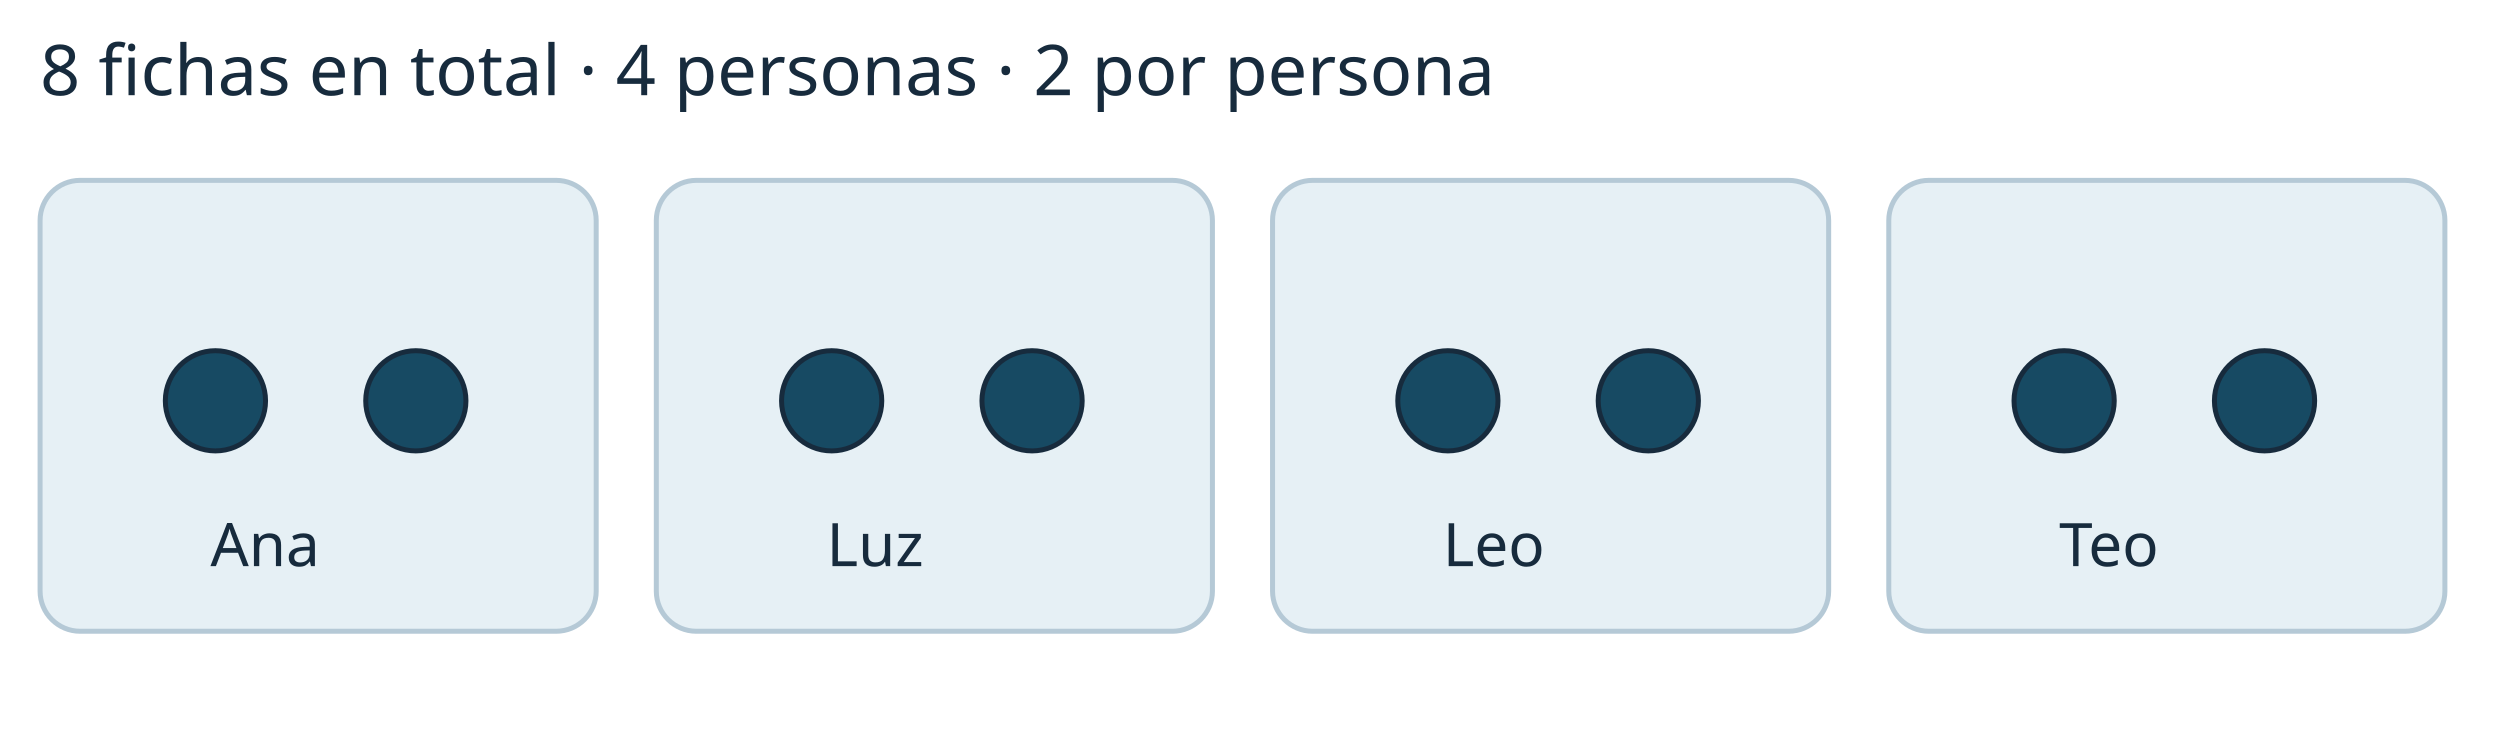
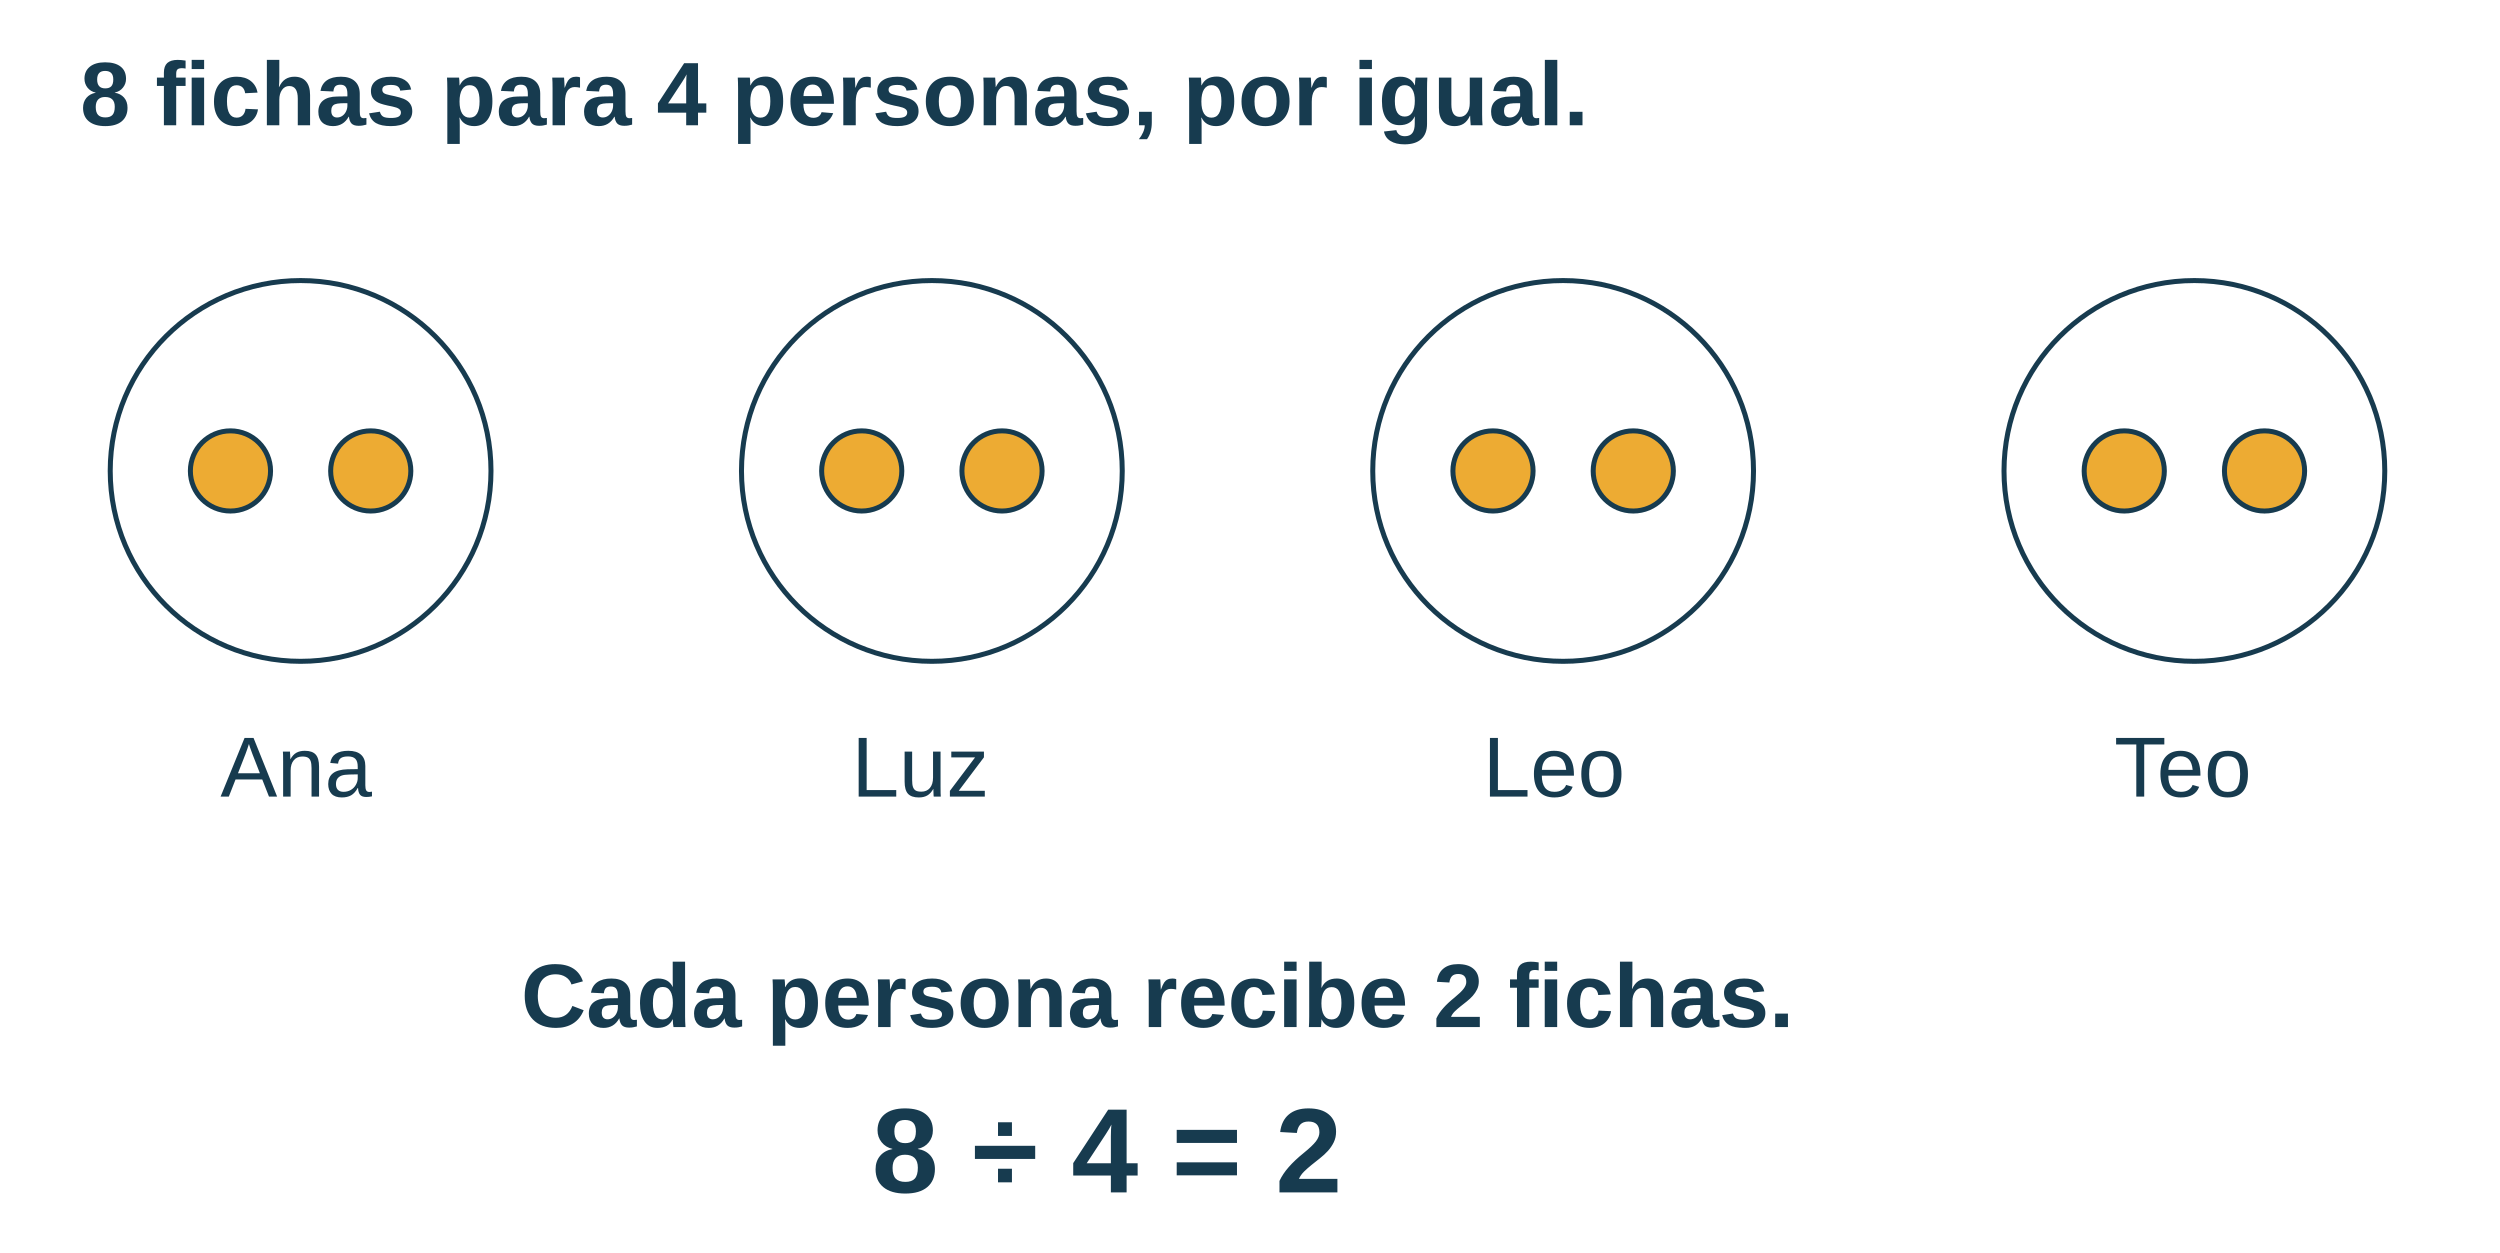
- <svg xmlns="http://www.w3.org/2000/svg" width="499" height="150" preserveAspectRatio="xMinYMin meet" viewBox="0 0 499 150" version="1.0" fill-rule="evenodd">
+ <svg xmlns="http://www.w3.org/2000/svg" width="499" height="250" preserveAspectRatio="xMinYMin meet" viewBox="0 0 499 250" version="1.0" fill-rule="evenodd">
  <clipPath id="clip">
-     <rect x="0" y="0" width="499" height="150" />
+     <rect x="0" y="0" width="499" height="250" />
  </clipPath>
-   <g id="group" transform="scale(1,-1) translate(0,-150)" style="clip-path: url(#clip)">
+   <g id="group" transform="scale(1,-1) translate(0,-250)" style="clip-path: url(#clip)">
    <g transform="">
-       <text x="8" y="131" style="font-family: Ficha; font-size: 14px;fill: rgb(9%,17%,24%); stroke:none;" transform="translate(0,262) scale(1,-1)">8 fichas en total · 4 personas · 2 por persona</text>
-       <rect x="8" y="24" width="111" height="90" rx="8" ry="8" style="stroke: rgb(71%,79%,84%); stroke-linecap: butt; stroke-width: 1; fill: rgb(90%,94%,96%); fill-rule: evenodd;" />
-       <circle cx="43" cy="70" r="10" style="stroke: rgb(9%,17%,24%); stroke-linecap: butt; stroke-width: 1; fill: rgb(9%,29%,39%); fill-rule: evenodd;" />
-       <circle cx="83" cy="70" r="10" style="stroke: rgb(9%,17%,24%); stroke-linecap: butt; stroke-width: 1; fill: rgb(9%,29%,39%); fill-rule: evenodd;" />
-       <text x="42" y="37" style="font-family: Ficha; font-size: 12px;fill: rgb(9%,17%,24%); stroke:none;" transform="translate(0,74) scale(1,-1)">Ana</text>
-       <rect x="131" y="24" width="111" height="90" rx="8" ry="8" style="stroke: rgb(71%,79%,84%); stroke-linecap: butt; stroke-width: 1; fill: rgb(90%,94%,96%); fill-rule: evenodd;" />
-       <circle cx="166" cy="70" r="10" style="stroke: rgb(9%,17%,24%); stroke-linecap: butt; stroke-width: 1; fill: rgb(9%,29%,39%); fill-rule: evenodd;" />
-       <circle cx="206" cy="70" r="10" style="stroke: rgb(9%,17%,24%); stroke-linecap: butt; stroke-width: 1; fill: rgb(9%,29%,39%); fill-rule: evenodd;" />
-       <text x="165" y="37" style="font-family: Ficha; font-size: 12px;fill: rgb(9%,17%,24%); stroke:none;" transform="translate(0,74) scale(1,-1)">Luz</text>
-       <rect x="254" y="24" width="111" height="90" rx="8" ry="8" style="stroke: rgb(71%,79%,84%); stroke-linecap: butt; stroke-width: 1; fill: rgb(90%,94%,96%); fill-rule: evenodd;" />
-       <circle cx="289" cy="70" r="10" style="stroke: rgb(9%,17%,24%); stroke-linecap: butt; stroke-width: 1; fill: rgb(9%,29%,39%); fill-rule: evenodd;" />
-       <circle cx="329" cy="70" r="10" style="stroke: rgb(9%,17%,24%); stroke-linecap: butt; stroke-width: 1; fill: rgb(9%,29%,39%); fill-rule: evenodd;" />
-       <text x="288" y="37" style="font-family: Ficha; font-size: 12px;fill: rgb(9%,17%,24%); stroke:none;" transform="translate(0,74) scale(1,-1)">Leo</text>
-       <rect x="377" y="24" width="111" height="90" rx="8" ry="8" style="stroke: rgb(71%,79%,84%); stroke-linecap: butt; stroke-width: 1; fill: rgb(90%,94%,96%); fill-rule: evenodd;" />
-       <circle cx="412" cy="70" r="10" style="stroke: rgb(9%,17%,24%); stroke-linecap: butt; stroke-width: 1; fill: rgb(9%,29%,39%); fill-rule: evenodd;" />
-       <circle cx="452" cy="70" r="10" style="stroke: rgb(9%,17%,24%); stroke-linecap: butt; stroke-width: 1; fill: rgb(9%,29%,39%); fill-rule: evenodd;" />
-       <text x="411" y="37" style="font-family: Ficha; font-size: 12px;fill: rgb(9%,17%,24%); stroke:none;" transform="translate(0,74) scale(1,-1)">Teo</text>
+       <text x="16" y="225" style="font-family: Arial, sans-serif; font-weight: 700; font-size: 18px;fill: rgb(9%,23%,31%); stroke:none;" transform="translate(0,450) scale(1,-1)">8 fichas para 4 personas, por igual.</text>
+       <circle cx="60" cy="156" r="38" style="stroke: rgb(9%,23%,31%); stroke-linecap: butt; stroke-width: 1; fill: rgb(100%,100%,100%); fill-rule: evenodd;" />
+       <circle cx="46" cy="156" r="8" style="stroke: rgb(9%,23%,31%); stroke-linecap: butt; stroke-width: 1; fill: rgb(93%,67%,20%); fill-rule: evenodd;" />
+       <circle cx="74" cy="156" r="8" style="stroke: rgb(9%,23%,31%); stroke-linecap: butt; stroke-width: 1; fill: rgb(93%,67%,20%); fill-rule: evenodd;" />
+       <text x="44" y="91" style="font-family: Arial, sans-serif; font-size: 17px;fill: rgb(9%,23%,31%); stroke:none;" transform="translate(0,182) scale(1,-1)">Ana</text>
+       <circle cx="186" cy="156" r="38" style="stroke: rgb(9%,23%,31%); stroke-linecap: butt; stroke-width: 1; fill: rgb(100%,100%,100%); fill-rule: evenodd;" />
+       <circle cx="172" cy="156" r="8" style="stroke: rgb(9%,23%,31%); stroke-linecap: butt; stroke-width: 1; fill: rgb(93%,67%,20%); fill-rule: evenodd;" />
+       <circle cx="200" cy="156" r="8" style="stroke: rgb(9%,23%,31%); stroke-linecap: butt; stroke-width: 1; fill: rgb(93%,67%,20%); fill-rule: evenodd;" />
+       <text x="170" y="91" style="font-family: Arial, sans-serif; font-size: 17px;fill: rgb(9%,23%,31%); stroke:none;" transform="translate(0,182) scale(1,-1)">Luz</text>
+       <circle cx="312" cy="156" r="38" style="stroke: rgb(9%,23%,31%); stroke-linecap: butt; stroke-width: 1; fill: rgb(100%,100%,100%); fill-rule: evenodd;" />
+       <circle cx="298" cy="156" r="8" style="stroke: rgb(9%,23%,31%); stroke-linecap: butt; stroke-width: 1; fill: rgb(93%,67%,20%); fill-rule: evenodd;" />
+       <circle cx="326" cy="156" r="8" style="stroke: rgb(9%,23%,31%); stroke-linecap: butt; stroke-width: 1; fill: rgb(93%,67%,20%); fill-rule: evenodd;" />
+       <text x="296" y="91" style="font-family: Arial, sans-serif; font-size: 17px;fill: rgb(9%,23%,31%); stroke:none;" transform="translate(0,182) scale(1,-1)">Leo</text>
+       <circle cx="438" cy="156" r="38" style="stroke: rgb(9%,23%,31%); stroke-linecap: butt; stroke-width: 1; fill: rgb(100%,100%,100%); fill-rule: evenodd;" />
+       <circle cx="424" cy="156" r="8" style="stroke: rgb(9%,23%,31%); stroke-linecap: butt; stroke-width: 1; fill: rgb(93%,67%,20%); fill-rule: evenodd;" />
+       <circle cx="452" cy="156" r="8" style="stroke: rgb(9%,23%,31%); stroke-linecap: butt; stroke-width: 1; fill: rgb(93%,67%,20%); fill-rule: evenodd;" />
+       <text x="422" y="91" style="font-family: Arial, sans-serif; font-size: 17px;fill: rgb(9%,23%,31%); stroke:none;" transform="translate(0,182) scale(1,-1)">Teo</text>
+       <text x="104" y="45" style="font-family: Arial, sans-serif; font-weight: 700; font-size: 18px;fill: rgb(9%,23%,31%); stroke:none;" transform="translate(0,90) scale(1,-1)">Cada persona recibe 2 fichas.</text>
+       <text x="174" y="12" style="font-family: Arial, sans-serif; font-weight: 700; font-size: 24px;fill: rgb(9%,23%,31%); stroke:none;" transform="translate(0,24) scale(1,-1)">8 ÷ 4 = 2</text>
    </g>
  </g>
</svg>
